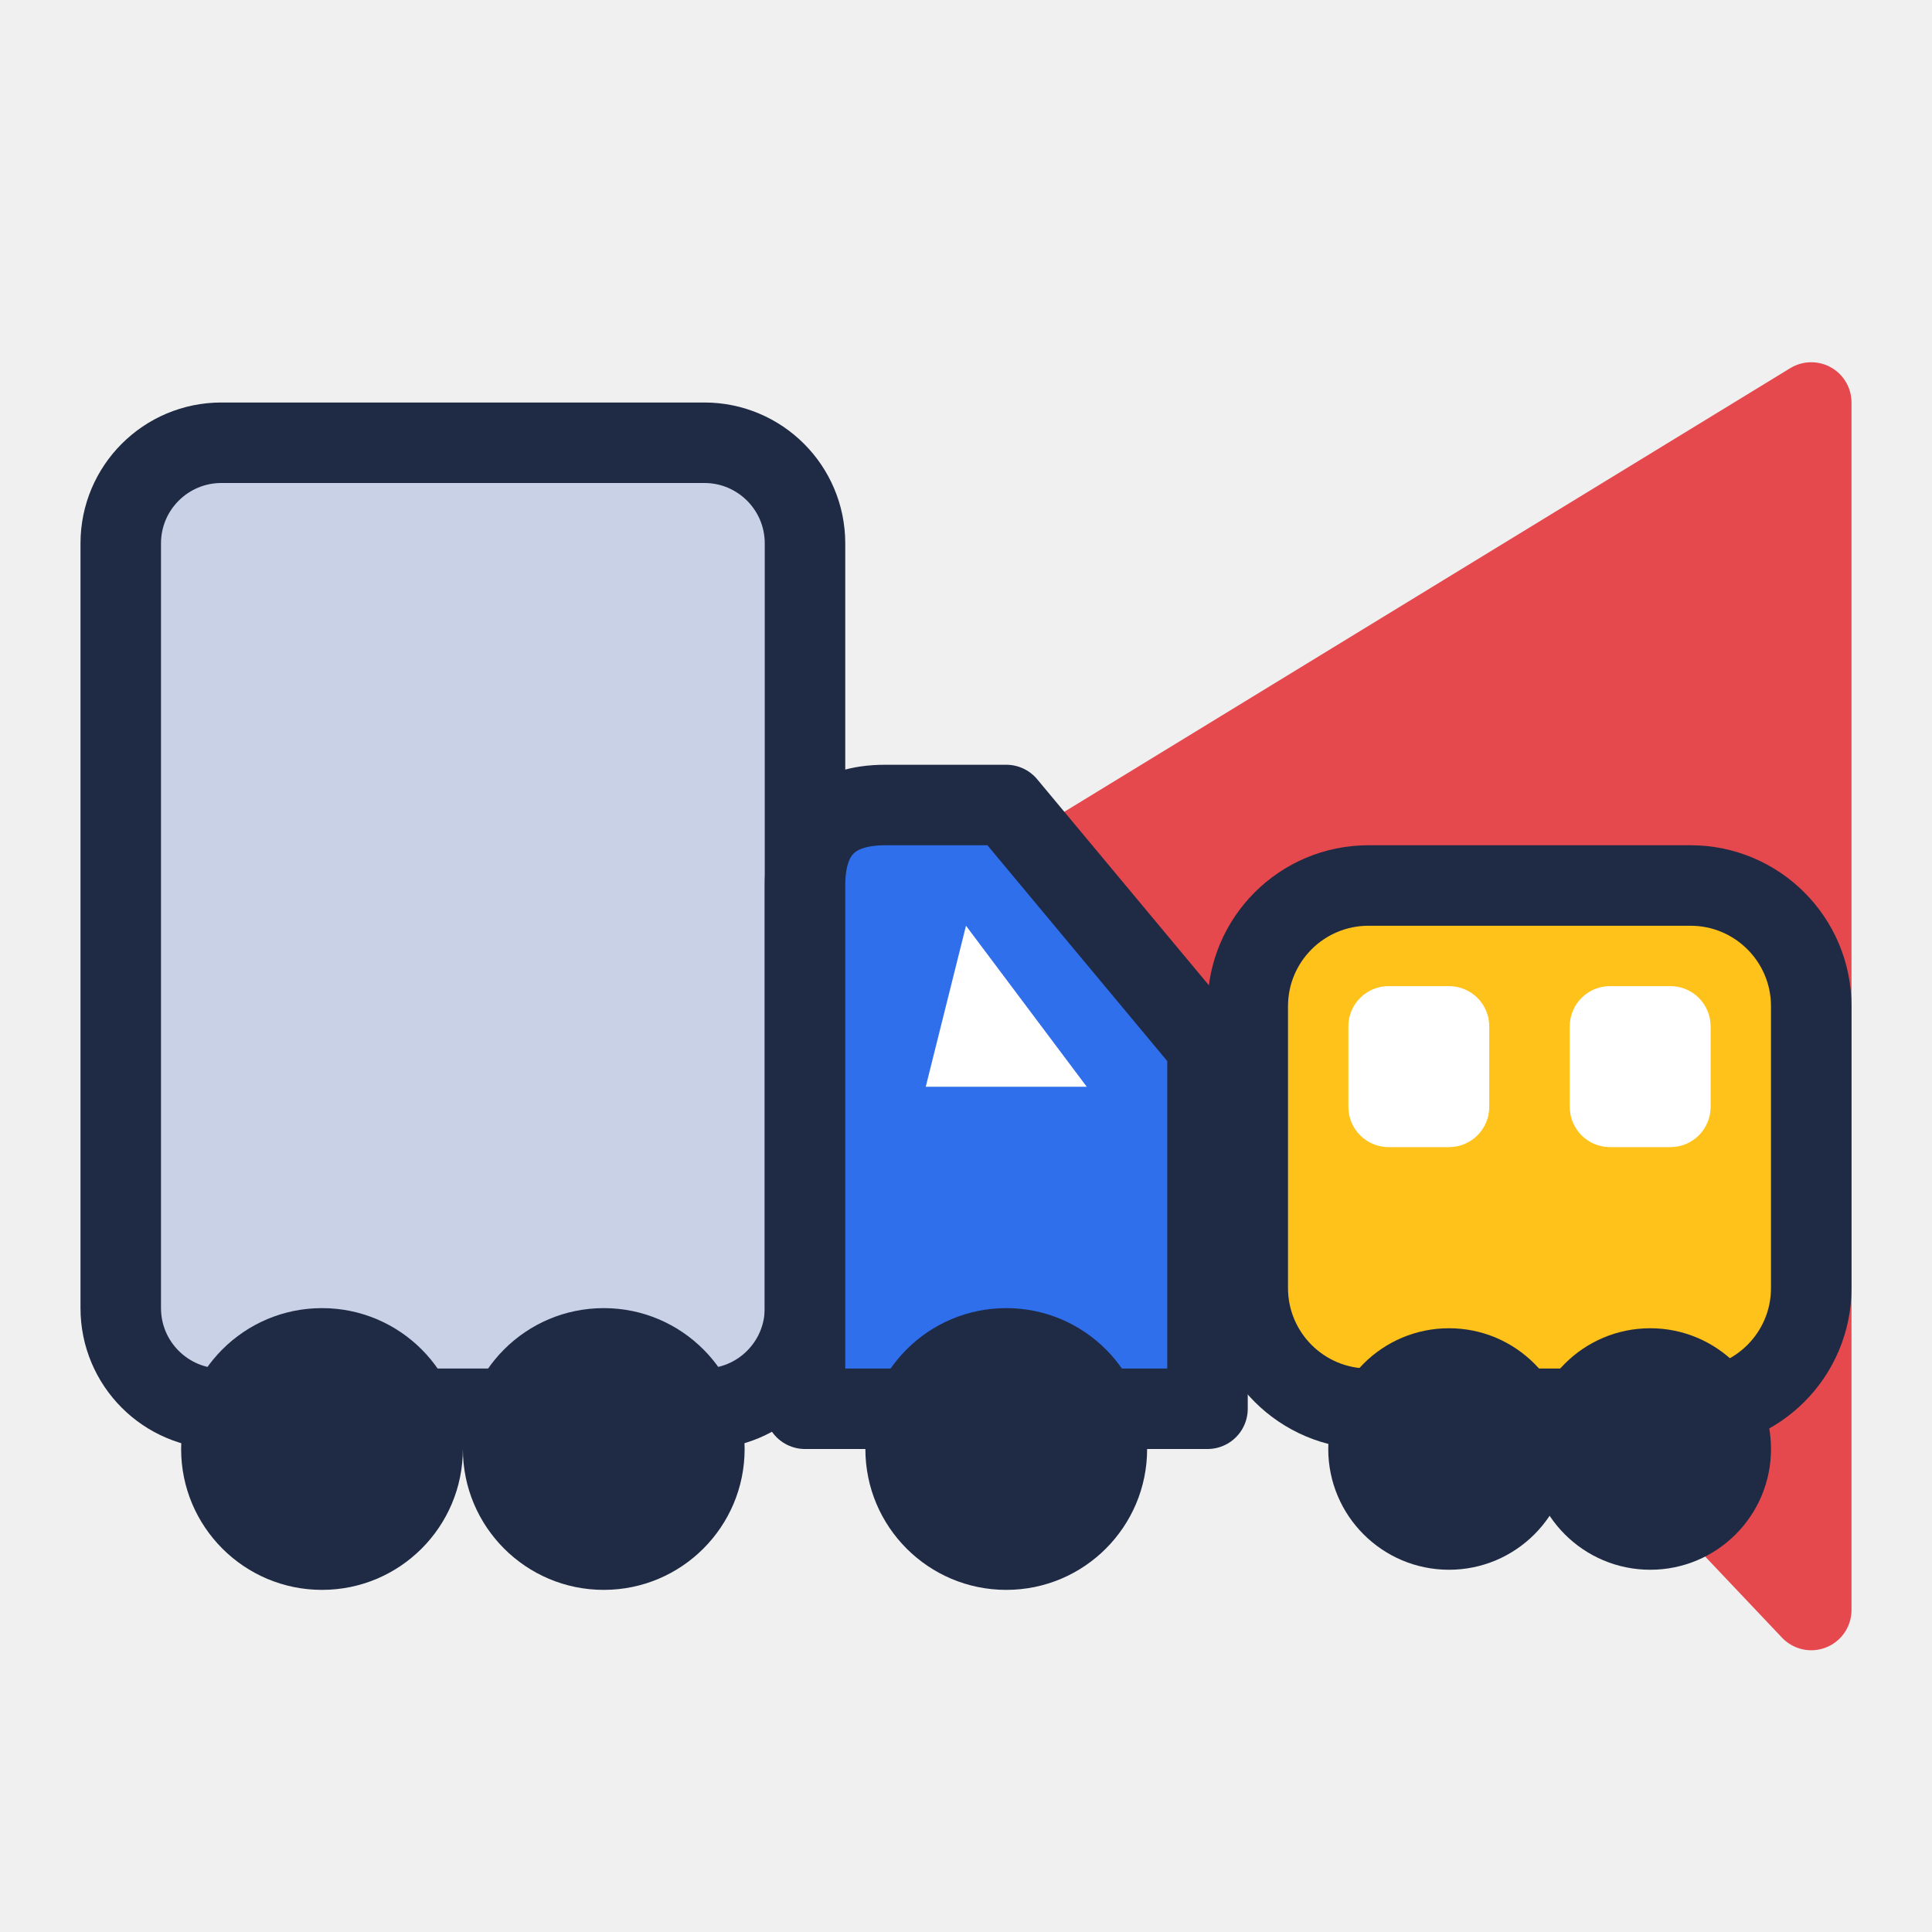
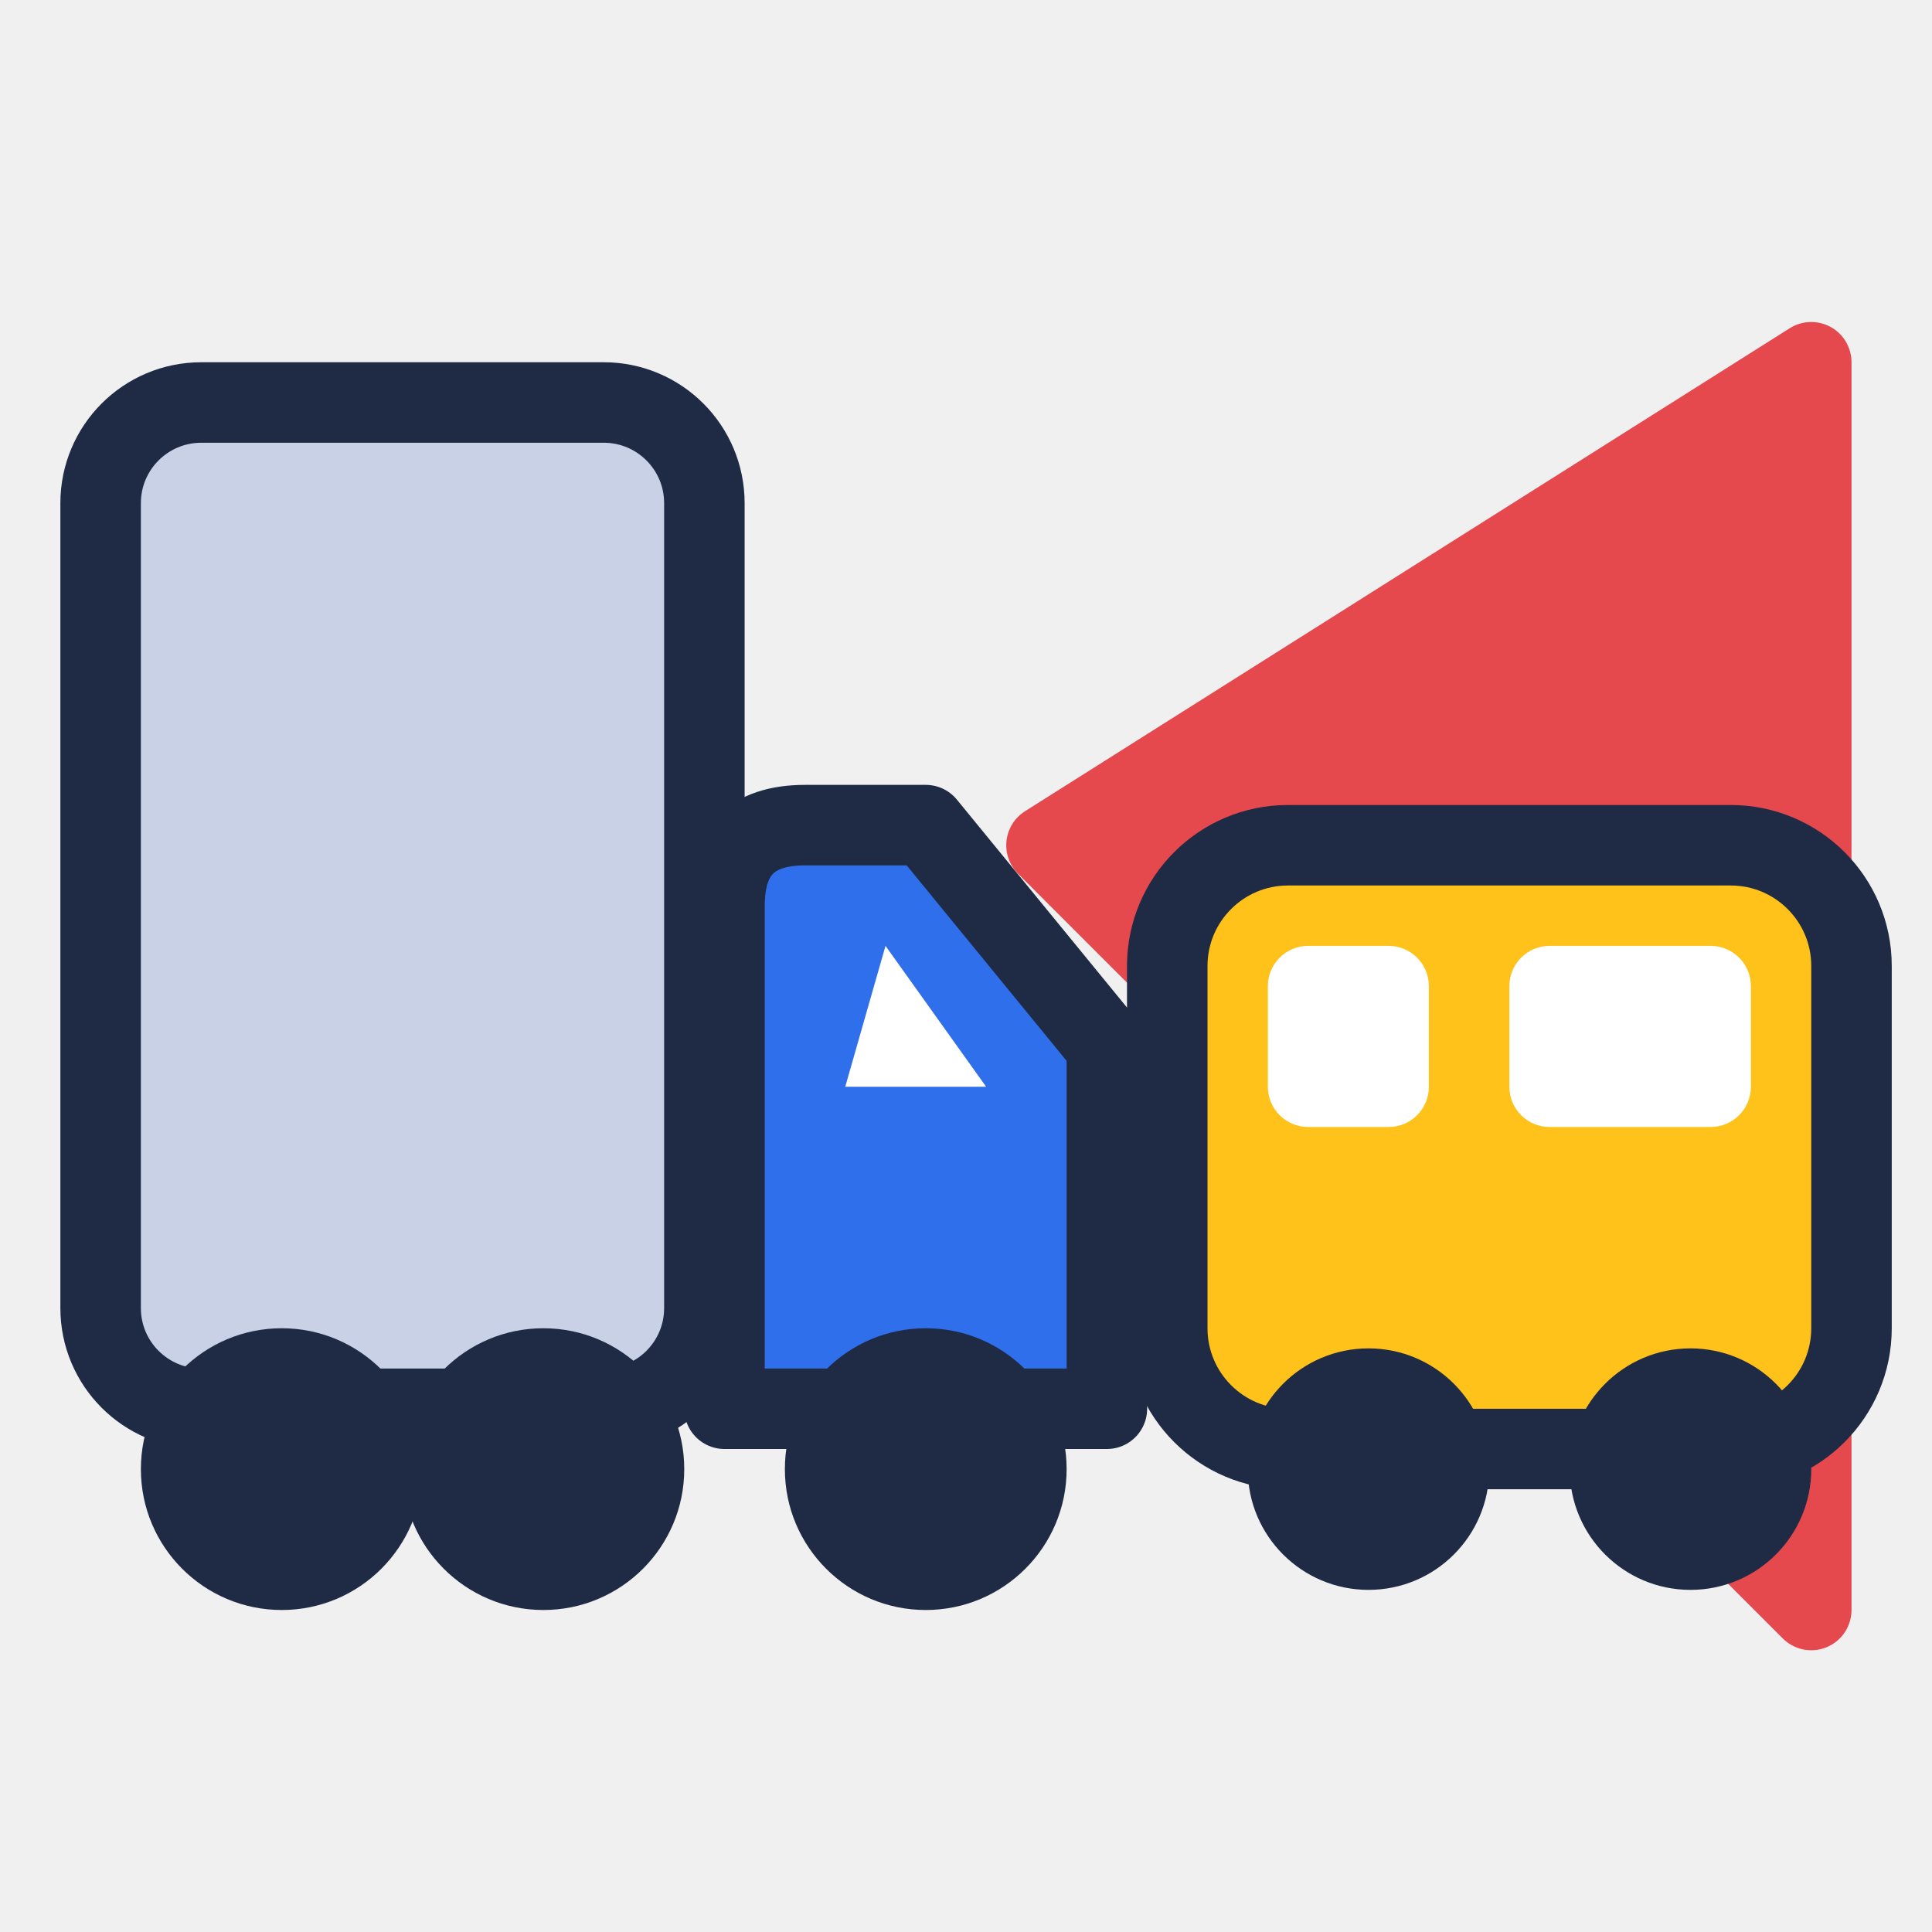
<svg xmlns="http://www.w3.org/2000/svg" viewBox="0 0 96 96">
-   <polygon points="54,42 90,20 90,80" fill="#e5484d" stroke="#e5484d" stroke-width="4" stroke-linejoin="round" />
-   <rect x="62" y="44" width="28" height="26" rx="6" fill="#ffc21a" stroke="#1f2a44" stroke-width="4" />
-   <rect x="67" y="49" width="7" height="8" rx="2" fill="#ffffff" />
-   <rect x="78" y="49" width="7" height="8" rx="2" fill="#ffffff" />
-   <circle cx="72" cy="72" r="6" fill="#1f2a44" />
-   <circle cx="82" cy="72" r="6" fill="#1f2a44" />
-   <rect x="6" y="22" width="34" height="48" rx="5" fill="#c9d1e6" stroke="#1f2a44" stroke-width="4" />
-   <path d="M40 70V44Q40 40 44 40H50L60 52V70Z" fill="#2f6feb" stroke="#1f2a44" stroke-width="4" stroke-linejoin="round" />
-   <path d="M48 46L54 54H46Z" fill="#ffffff" />
-   <circle cx="16" cy="72" r="7" fill="#1f2a44" />
-   <circle cx="30" cy="72" r="7" fill="#1f2a44" />
-   <circle cx="50" cy="72" r="7" fill="#1f2a44" />
+   <polygon points="52,42 90,18 90,80" fill="#e5484d" stroke="#e5484d" stroke-width="4" stroke-linejoin="round" />
+   <rect x="58" y="42" width="34" height="30" rx="6" fill="#ffc21a" stroke="#1f2a44" stroke-width="4" />
+   <rect x="63" y="47" width="8" height="9" rx="2" fill="#ffffff" />
+   <rect x="75" y="47" width="12" height="9" rx="2" fill="#ffffff" />
+   <circle cx="68" cy="73" r="6" fill="#1f2a44" />
+   <circle cx="84" cy="73" r="6" fill="#1f2a44" />
+   <rect x="5" y="20" width="30" height="50" rx="5" fill="#c9d1e6" stroke="#1f2a44" stroke-width="4" />
+   <path d="M36 70V45Q36 41 40 41H46L55 52V70Z" fill="#2f6feb" stroke="#1f2a44" stroke-width="4" stroke-linejoin="round" />
+   <path d="M44 47L49 54H42Z" fill="#ffffff" />
+   <circle cx="14" cy="73" r="7" fill="#1f2a44" />
+   <circle cx="27" cy="73" r="7" fill="#1f2a44" />
+   <circle cx="46" cy="73" r="7" fill="#1f2a44" />
</svg>
